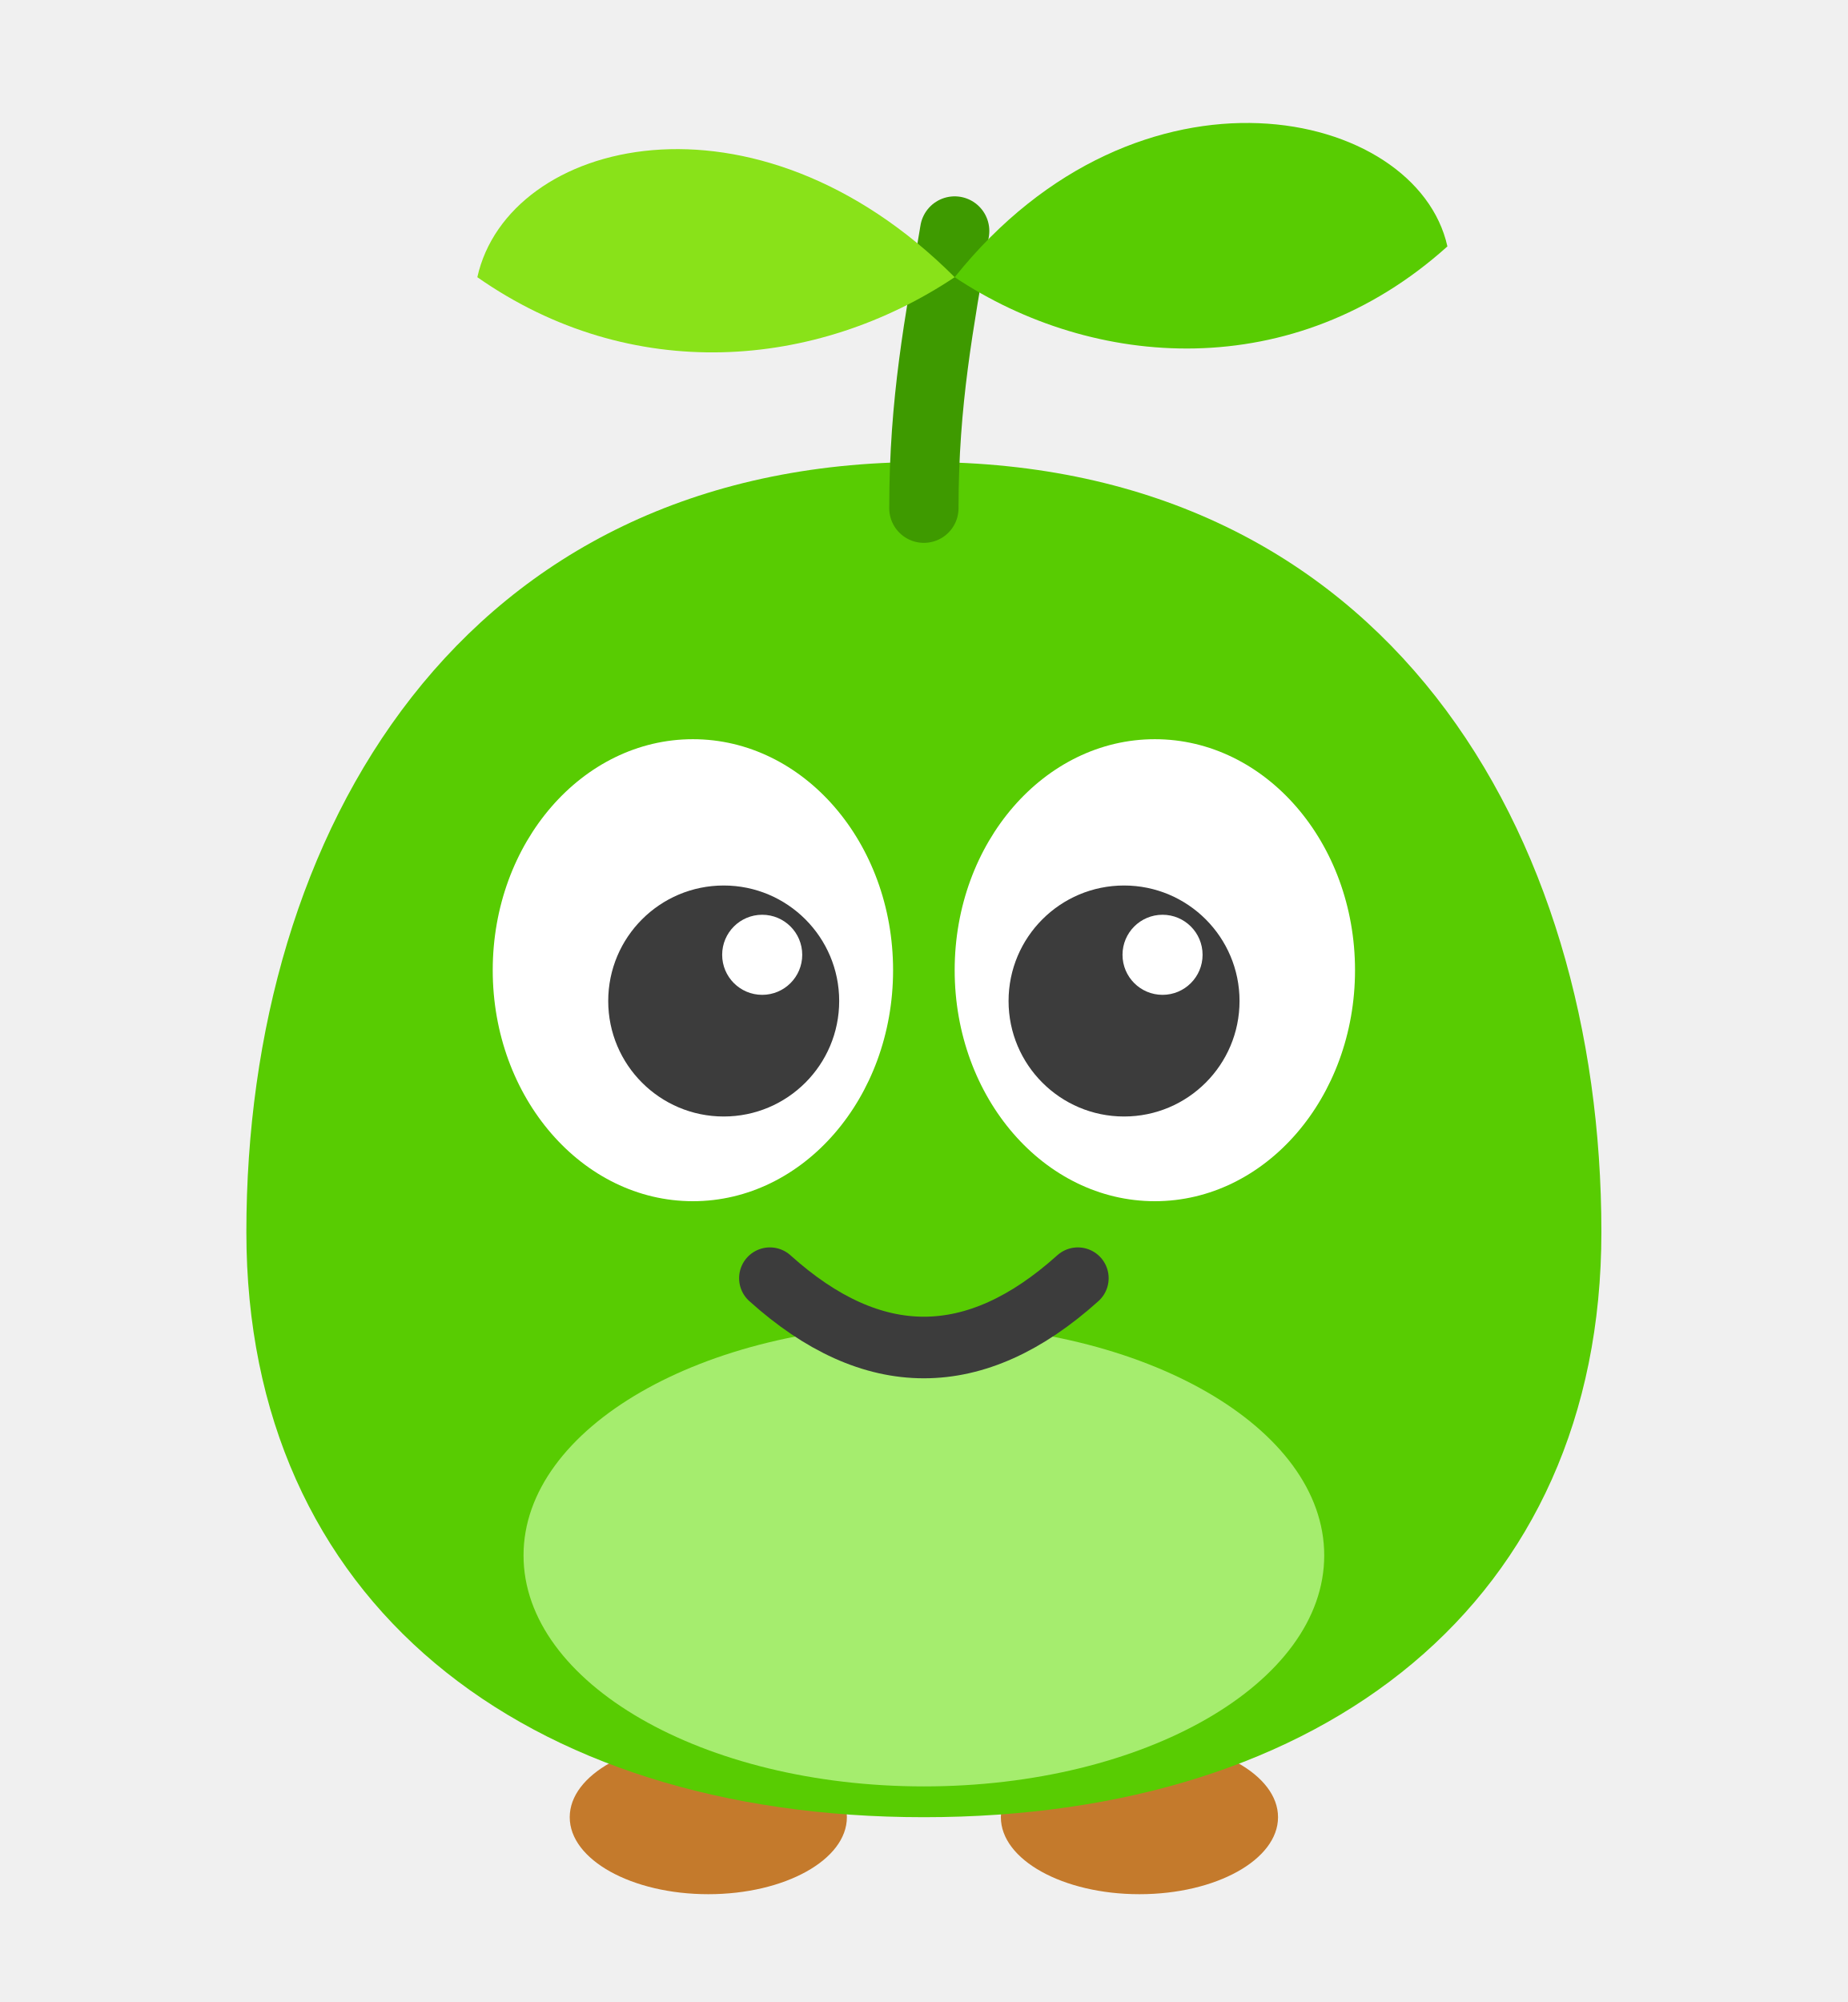
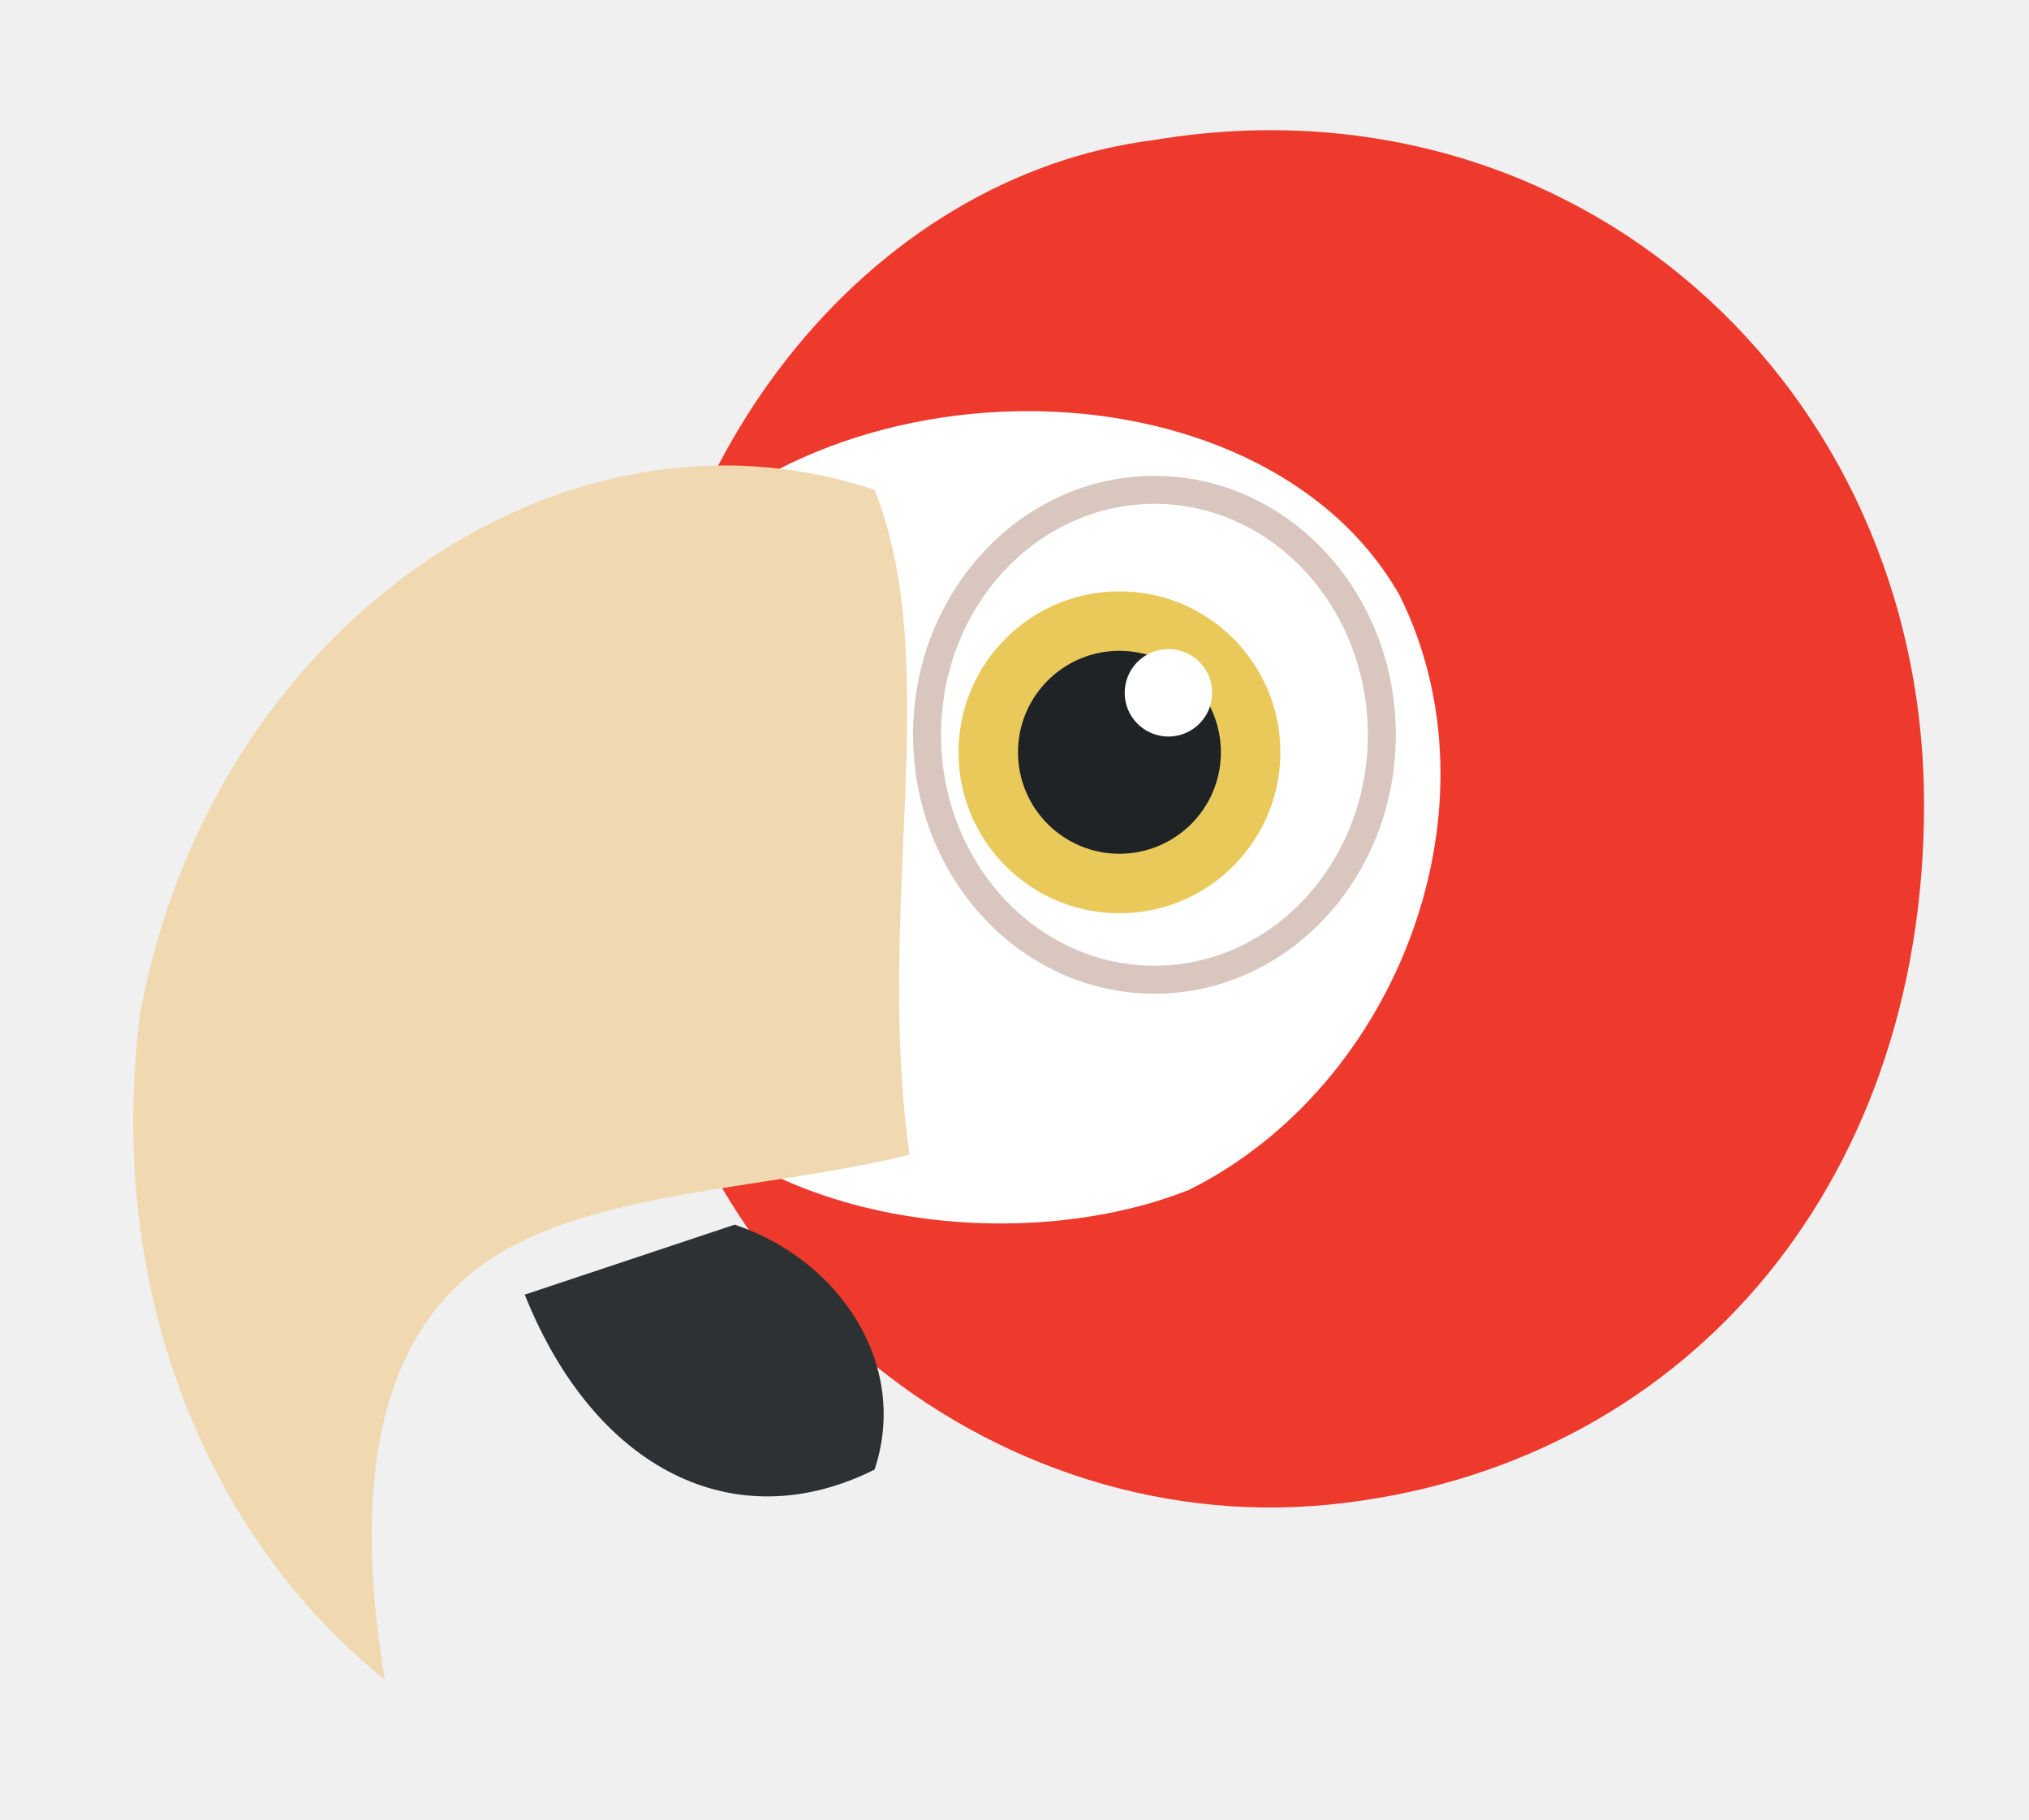
- <svg xmlns="http://www.w3.org/2000/svg" viewBox="0 0 120 130">
-   <ellipse cx="46" cy="118" rx="9" ry="5" fill="#C47A2C" />
-   <ellipse cx="74" cy="118" rx="9" ry="5" fill="#C47A2C" />
-   <path d="M60 30C90 30 104 54 104 80C104 104 86 118 60 118C34 118 16 104 16 80C16 54 30 30 60 30Z" fill="#58CC02" />
-   <ellipse cx="60" cy="101" rx="26" ry="15" fill="#A5ED6E" />
-   <path d="M60 33C60 26 61 21 62 15" stroke="#3E9A00" stroke-width="4.5" stroke-linecap="round" fill="none" />
-   <path d="M62 18C49 5 33 9 31 18C41 25 53 24 62 18Z" fill="#89E219" />
-   <path d="M62 18C74 3 92 7 94 16C84 25 71 24 62 18Z" fill="#58CC02" />
-   <ellipse cx="45" cy="63" rx="13" ry="15" fill="#fff" />
-   <ellipse cx="75" cy="63" rx="13" ry="15" fill="#fff" />
-   <circle cx="47" cy="65" r="7.5" fill="#3C3C3C" />
-   <circle cx="73" cy="65" r="7.5" fill="#3C3C3C" />
-   <circle cx="49.5" cy="62" r="2.6" fill="#fff" />
-   <circle cx="75.5" cy="62" r="2.6" fill="#fff" />
-   <path d="M50 83q10 9 20 0" stroke="#3C3C3C" stroke-width="4" stroke-linecap="round" fill="none" />
+ <svg xmlns="http://www.w3.org/2000/svg" viewBox="18 8 58 52">
+   <path d="M51 12C63 10 73 19 73 31C73 42 66 50 56 51C46 52 36 44 36 32C36 21 43 13 51 12Z" fill="#EE3A2C" />
+   <path d="M36 25C41 18 54 18 58 25C61 31 58 39 52 42C47 44 39 43 36 38C34 34 34 29 36 25Z" fill="#fff" />
+   <ellipse cx="51" cy="29" rx="6.5" ry="7" fill="#fff" stroke="#D8C6BF" stroke-width=".8" />
+   <circle cx="50" cy="29.5" r="4.6" fill="#E9C95A" />
+   <circle cx="50" cy="29.5" r="2.9" fill="#1F2326" />
+   <circle cx="51.4" cy="27.8" r="1.25" fill="#fff" />
+   <path d="M33 45C35 50 39 52 43 50C44 47 42 44 39 43Z" fill="#2E3134" />
+   <path d="M43 22C34 19 24 26 22 37C21 45 24 52 29 56C28 50 29 46 32 44C35 42 40 42 44 41C43 34 45 27 43 22Z" fill="#F0D9B0" />
</svg>
